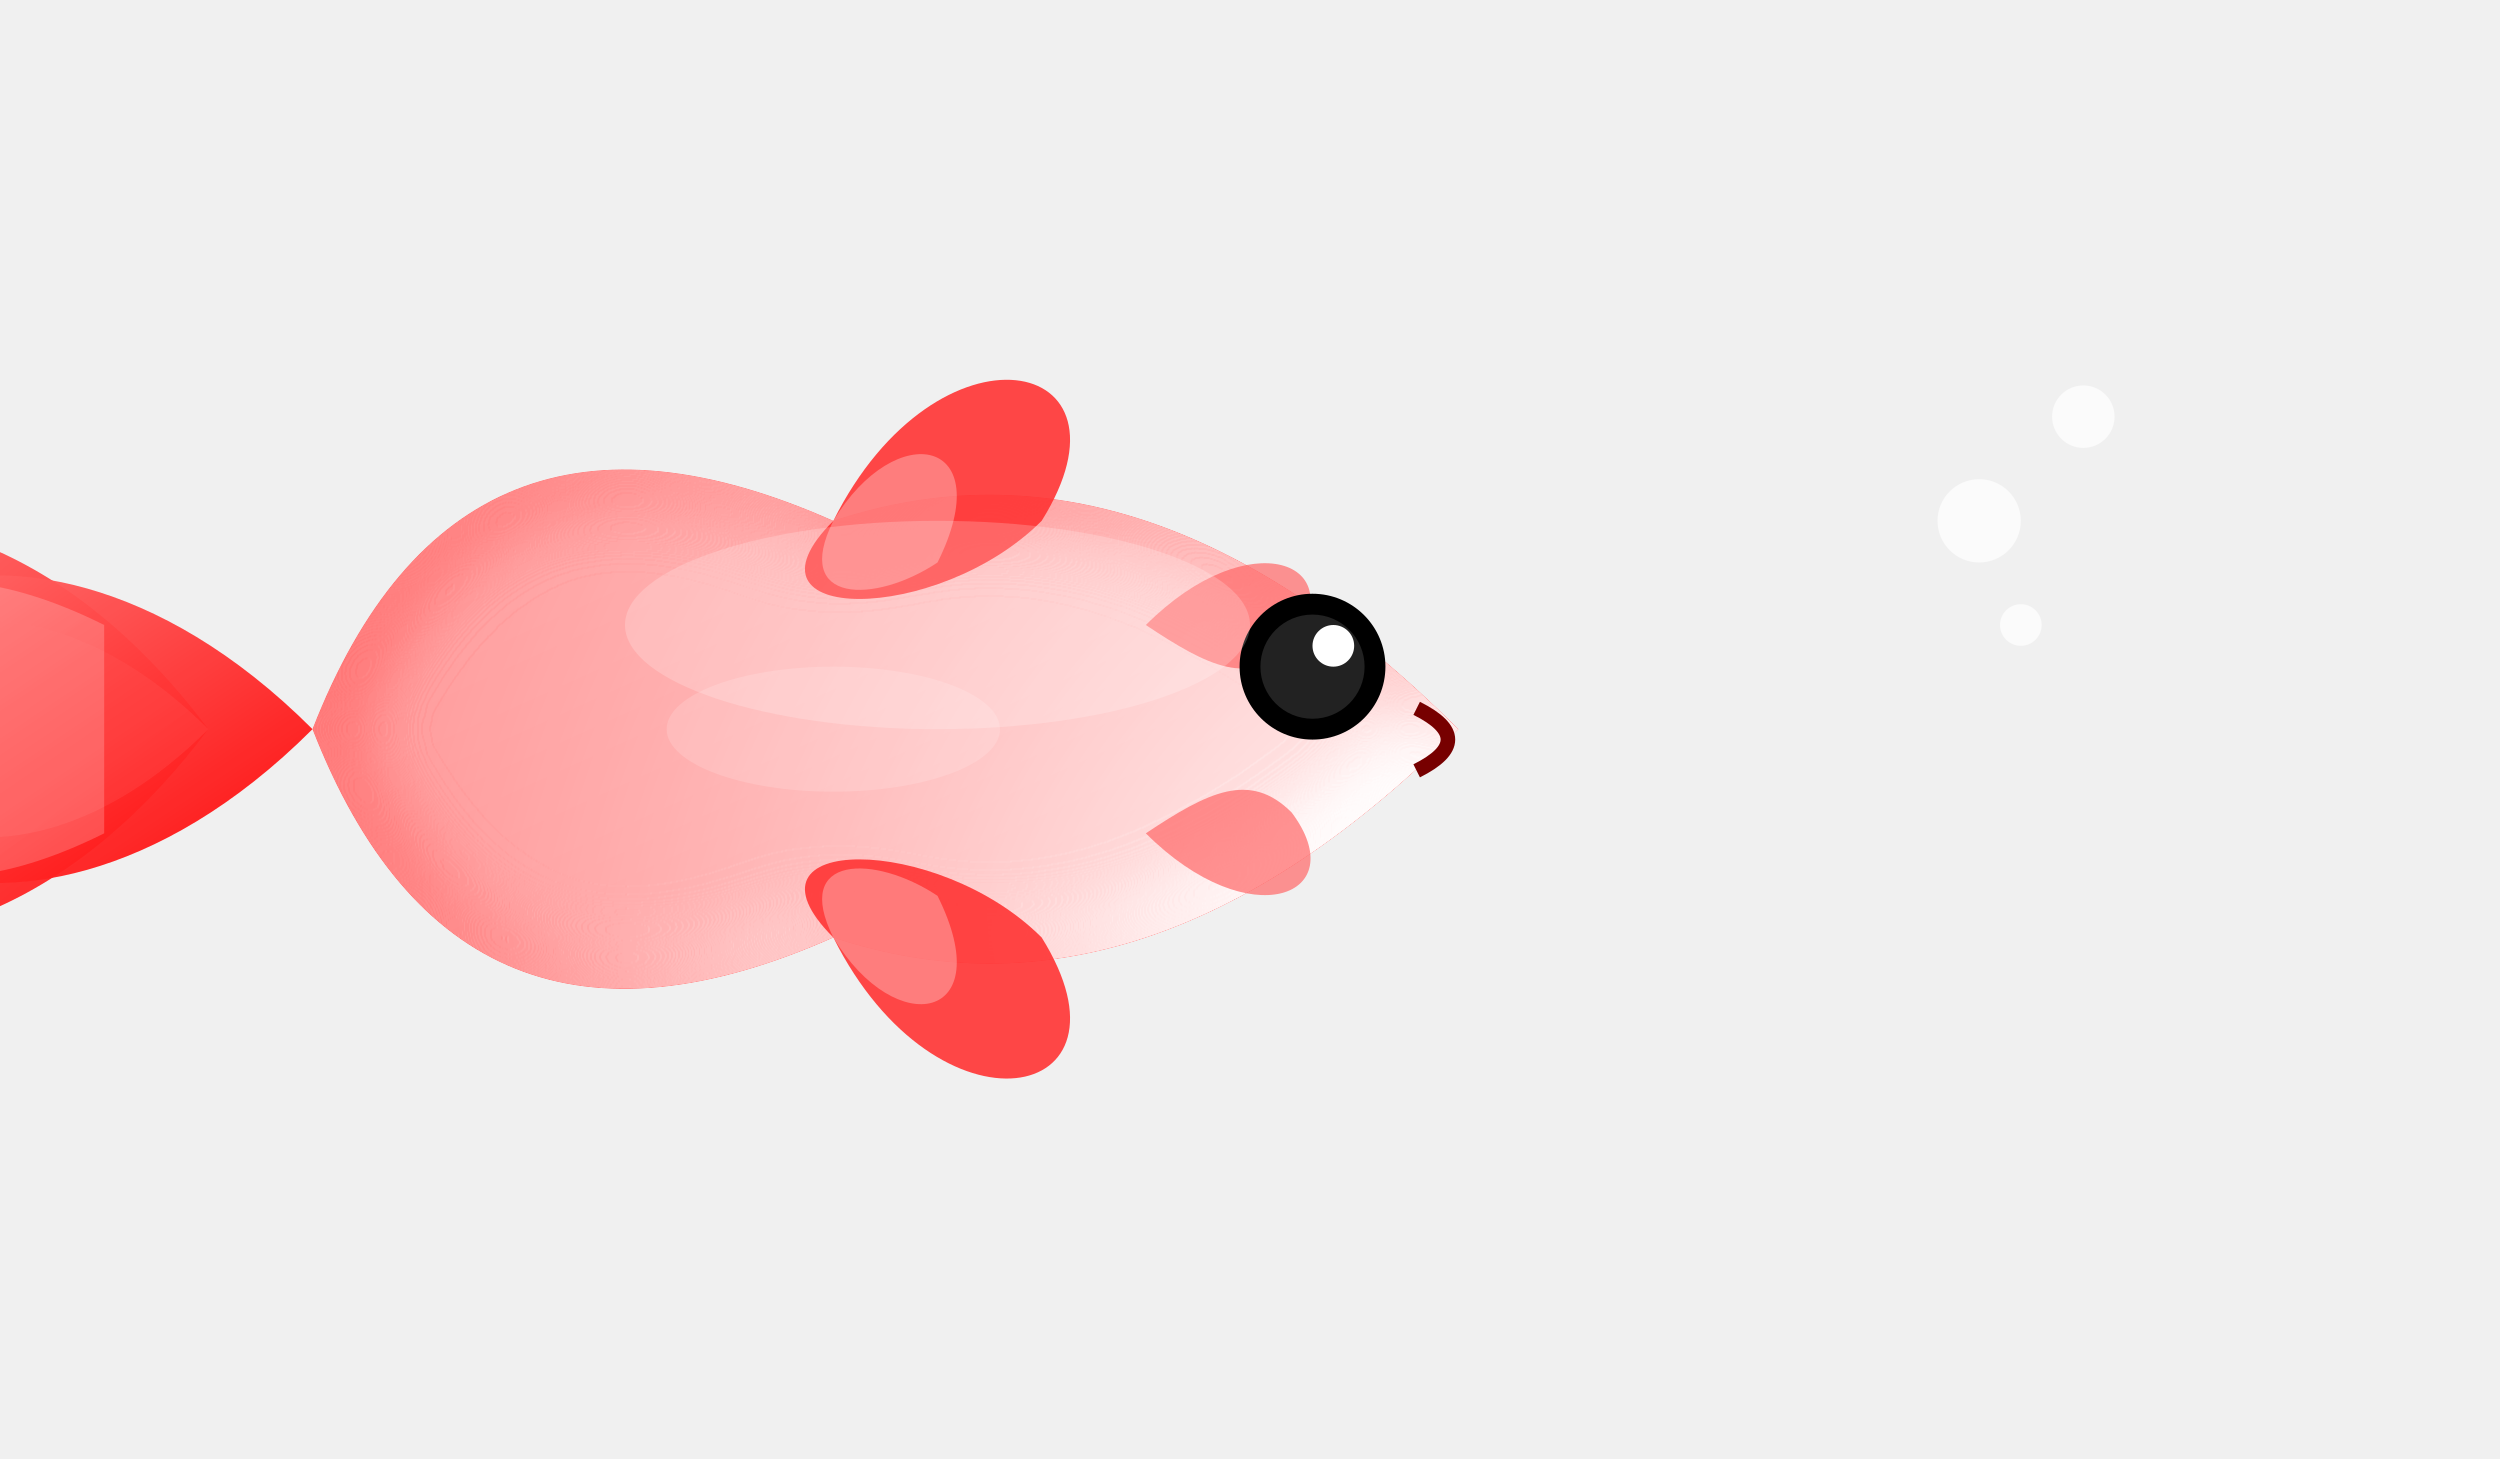
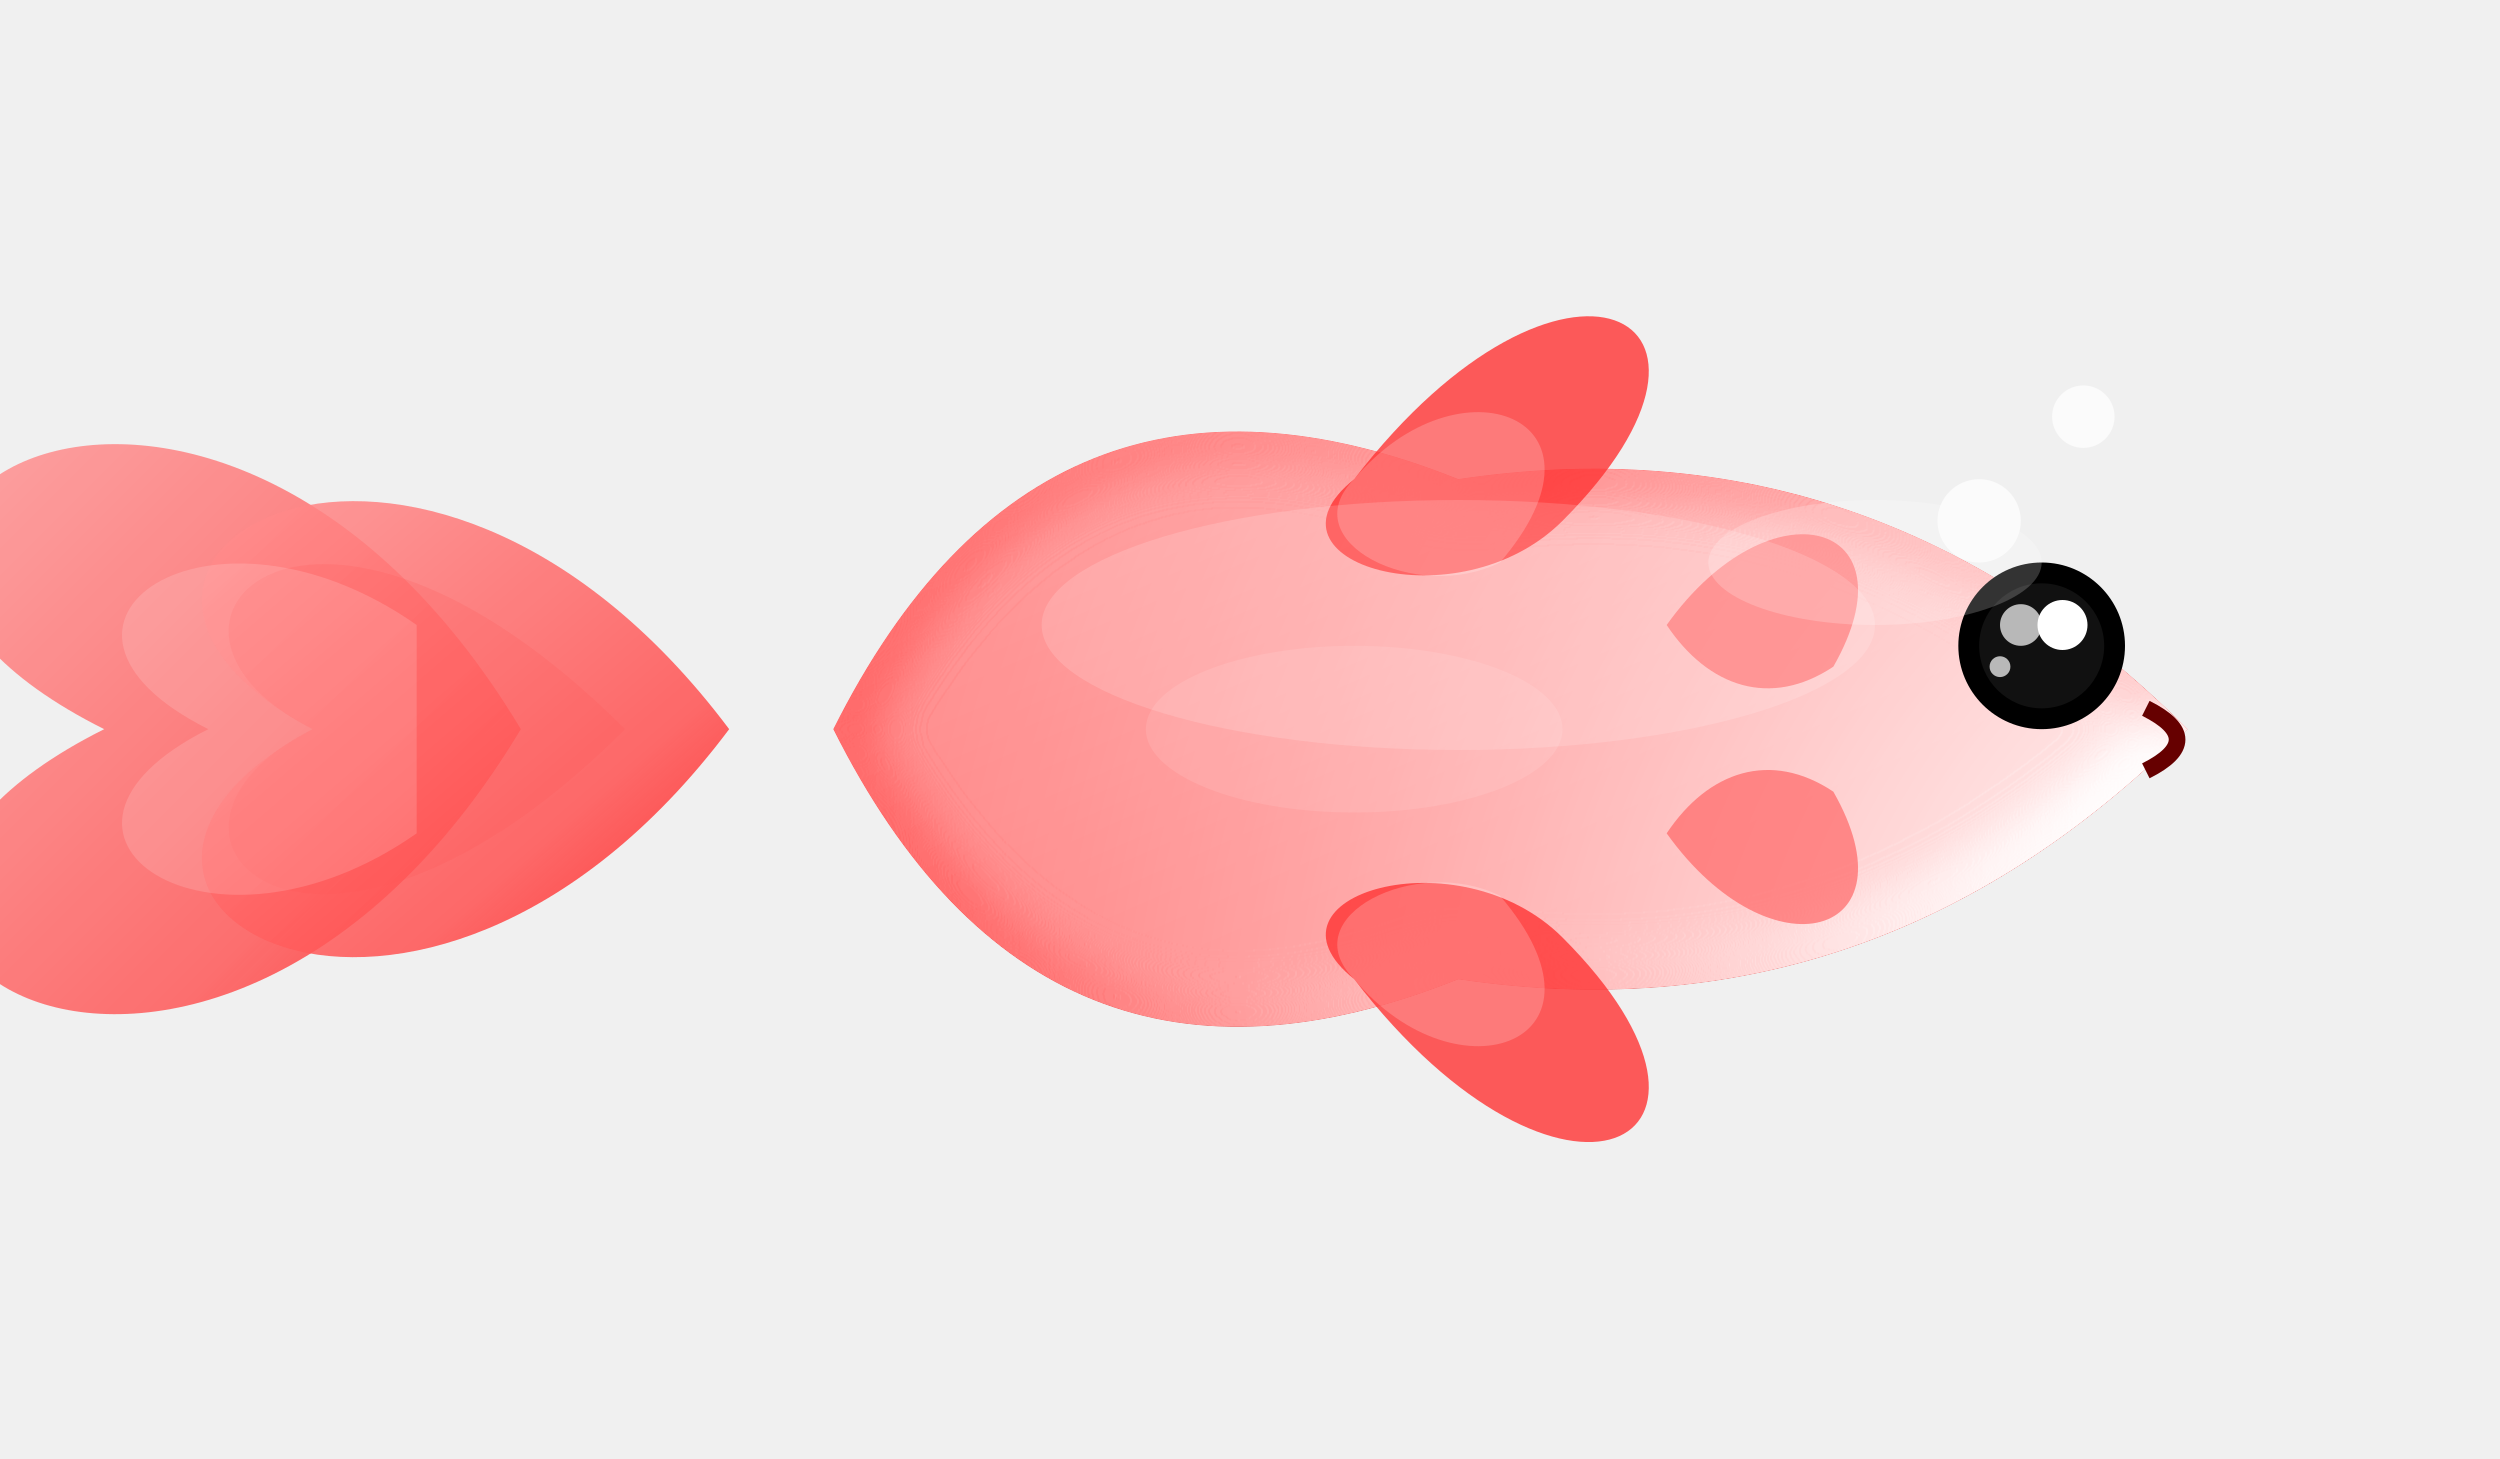
<svg xmlns="http://www.w3.org/2000/svg" width="120" height="70">
  <defs>
    <linearGradient id="bodyGradient" x1="0%" y1="0%" x2="100%" y2="100%">
-       <stop offset="0%" style="stop-color:#ff5f5f;stop-opacity:1" />
-       <stop offset="50%" style="stop-color:#ff3a3a;stop-opacity:1" />
-       <stop offset="100%" style="stop-color:#ff0000;stop-opacity:1" />
+       <stop offset="0%" style="stop-color:#ff6a6a;stop-opacity:1" />
+       <stop offset="40%" style="stop-color:#ff3a3a;stop-opacity:1" />
+       <stop offset="70%" style="stop-color:#e60000;stop-opacity:1" />
+       <stop offset="100%" style="stop-color:#cc0000;stop-opacity:1" />
    </linearGradient>
    <linearGradient id="tailGradient" x1="0%" y1="0%" x2="100%" y2="100%">
-       <stop offset="0%" style="stop-color:#ff7070;stop-opacity:1" />
-       <stop offset="100%" style="stop-color:#ff0000;stop-opacity:1" />
+       <stop offset="0%" style="stop-color:#ff9090;stop-opacity:0.9" />
+       <stop offset="70%" style="stop-color:#ff5050;stop-opacity:0.9" />
+       <stop offset="100%" style="stop-color:#ff0000;stop-opacity:0.8" />
    </linearGradient>
    <filter id="glowFilter" x="-20%" y="-20%" width="140%" height="140%">
-       <feGaussianBlur in="SourceAlpha" stdDeviation="2" result="blur" />
+       <feGaussianBlur in="SourceAlpha" stdDeviation="1.5" result="blur" />
      <feOffset in="blur" dx="0" dy="0" result="offsetBlur" />
-       <feSpecularLighting in="blur" surfaceScale="5" specularConstant="1" specularExponent="15" lighting-color="#ffffff" result="specOut">
-         <fePointLight x="50" y="20" z="60" />
+       <feSpecularLighting in="blur" surfaceScale="4" specularConstant="1" specularExponent="20" lighting-color="#ffffff" result="specOut">
+         <fePointLight x="60" y="20" z="80" />
      </feSpecularLighting>
      <feComposite in="specOut" in2="SourceAlpha" operator="in" result="specOut" />
      <feComposite in="SourceGraphic" in2="specOut" operator="arithmetic" k1="0" k2="1" k3="1" k4="0" result="lit" />
    </filter>
-     <pattern id="scalePattern" patternUnits="userSpaceOnUse" width="6" height="6" patternTransform="rotate(45)">
-       <path d="M 0,0 C 3,0 6,3 6,6 C 6,3 3,0 0,0 z" fill="#ff2222" opacity="0.2" />
+     <pattern id="scalePattern" patternUnits="userSpaceOnUse" width="5" height="5" patternTransform="rotate(45)">
+       <path d="M 0,0 C 2.5,0 5,2.5 5,5 C 5,2.5 2.5,0 0,0 z" fill="#ff2222" opacity="0.15" />
    </pattern>
  </defs>
-   <g transform="translate(30, 35)">
-     <path d="M -20,0 C -35,-20 -55,-5 -42,0 C -55,5 -35,20 -20,0 Z" fill="url(#tailGradient)" opacity="0.9" />
-     <path d="M -15,0 C -30,-15 -45,-3 -32,0 C -45,3 -30,15 -15,0 Z" fill="url(#tailGradient)" opacity="0.95" />
-     <path d="M -20,0 C -30,-10 -40,-3 -32,0 C -40,3 -30,10 -20,0 Z" fill="#ff5555" opacity="0.3" />
-     <path d="M -25,-5 C -35,-10 -40,-5 -35,0 C -40,5 -35,10 -25,5 Z" fill="#ffffff" opacity="0.2" />
-     <path d="M -15,0 Q -8,-18 10,-10 Q 25,-15 40,0 Q 25,15 10,10 Q -8,18 -15,0 Z" fill="url(#bodyGradient)" filter="url(#glowFilter)" />
-     <path d="M -15,0 Q -8,-18 10,-10 Q 25,-15 40,0 Q 25,15 10,10 Q -8,18 -15,0 Z" fill="url(#scalePattern)" />
-     <path d="M 10,-10 C 15,-20 25,-18 20,-10 C 15,-5 5,-5 10,-10" fill="#ff3333" opacity="0.9" />
-     <path d="M 10,-10 C 13,-15 18,-14 15,-8 C 12,-6 8,-6 10,-10" fill="#ffffff" opacity="0.3" />
-     <path d="M 10,10 C 15,20 25,18 20,10 C 15,5 5,5 10,10" fill="#ff3333" opacity="0.9" />
-     <path d="M 10,10 C 13,15 18,14 15,8 C 12,6 8,6 10,10" fill="#ffffff" opacity="0.3" />
-     <path d="M 25,-5 C 30,-10 35,-8 32,-4 C 30,-2 28,-3 25,-5" fill="#ff6666" opacity="0.7" />
-     <path d="M 25,5 C 30,10 35,8 32,4 C 30,2 28,3 25,5" fill="#ff6666" opacity="0.7" />
-     <circle cx="33" cy="-3" r="3.5" fill="black" />
-     <circle cx="33" cy="-3" r="2.5" fill="#222" />
-     <circle cx="34" cy="-4" r="1" fill="white" />
-     <path d="M 38,-1 C 40,0 40,1 38,2" fill="none" stroke="#700" stroke-width="0.7" />
-     <ellipse cx="15" cy="-5" rx="15" ry="5" fill="white" opacity="0.2" />
-     <ellipse cx="10" cy="0" rx="8" ry="3" fill="white" opacity="0.15" />
+   <g transform="translate(60, 35)">
+     <path d="M -35,0 C -50,-25 -75,-10 -55,0 C -75,10 -50,25 -35,0 Z" fill="url(#tailGradient)" opacity="0.9" />
+     <path d="M -25,0 C -40,-20 -60,-8 -45,0 C -60,8 -40,20 -25,0 Z" fill="url(#tailGradient)" opacity="0.95" />
+     <path d="M -30,0 C -45,-15 -55,-5 -45,0 C -55,5 -45,15 -30,0 Z" fill="#ff5555" opacity="0.2" />
+     <path d="M -40,-5 C -50,-12 -60,-5 -50,0 C -60,5 -50,12 -40,5 Z" fill="#ffffff" opacity="0.15" />
+     <path d="M -20,0 Q -10,-20 10,-12 Q 30,-15 45,0 Q 30,15 10,12 Q -10,20 -20,0 Z" fill="url(#bodyGradient)" filter="url(#glowFilter)" />
+     <path d="M -20,0 Q -10,-20 10,-12 Q 30,-15 45,0 Q 30,15 10,12 Q -10,20 -20,0 Z" fill="url(#scalePattern)" />
+     <path d="M 5,-12 C 15,-25 25,-20 15,-10 C 10,-5 0,-8 5,-12" fill="#ff3333" opacity="0.8" />
+     <path d="M 5,-12 C 10,-18 18,-15 12,-8 C 8,-6 2,-9 5,-12" fill="#ffffff" opacity="0.2" />
+     <path d="M 5,12 C 15,25 25,20 15,10 C 10,5 0,8 5,12" fill="#ff3333" opacity="0.8" />
+     <path d="M 5,12 C 10,18 18,15 12,8 C 8,6 2,9 5,12" fill="#ffffff" opacity="0.2" />
+     <path d="M 20,-5 C 25,-12 32,-10 28,-3 C 25,-1 22,-2 20,-5" fill="#ff6666" opacity="0.7" />
+     <path d="M 20,5 C 25,12 32,10 28,3 C 25,1 22,2 20,5" fill="#ff6666" opacity="0.7" />
+     <circle cx="38" cy="-4" r="4" fill="black" />
+     <circle cx="38" cy="-4" r="3" fill="#111" />
+     <circle cx="39" cy="-5" r="1.2" fill="white" />
+     <circle cx="36" cy="-3" r="0.5" fill="white" opacity="0.7" />
+     <path d="M 43,-1 C 45,0 45,1 43,2" fill="none" stroke="#600" stroke-width="0.8" />
+     <ellipse cx="10" cy="-5" rx="20" ry="6" fill="white" opacity="0.15" />
+     <ellipse cx="5" cy="0" rx="10" ry="4" fill="white" opacity="0.1" />
+     <ellipse cx="30" cy="-8" rx="8" ry="3" fill="white" opacity="0.2" />
  </g>
  <circle cx="95" cy="25" r="2" fill="white" opacity="0.7" />
  <circle cx="100" cy="20" r="1.5" fill="white" opacity="0.7" />
  <circle cx="97" cy="30" r="1" fill="white" opacity="0.7" />
</svg>
